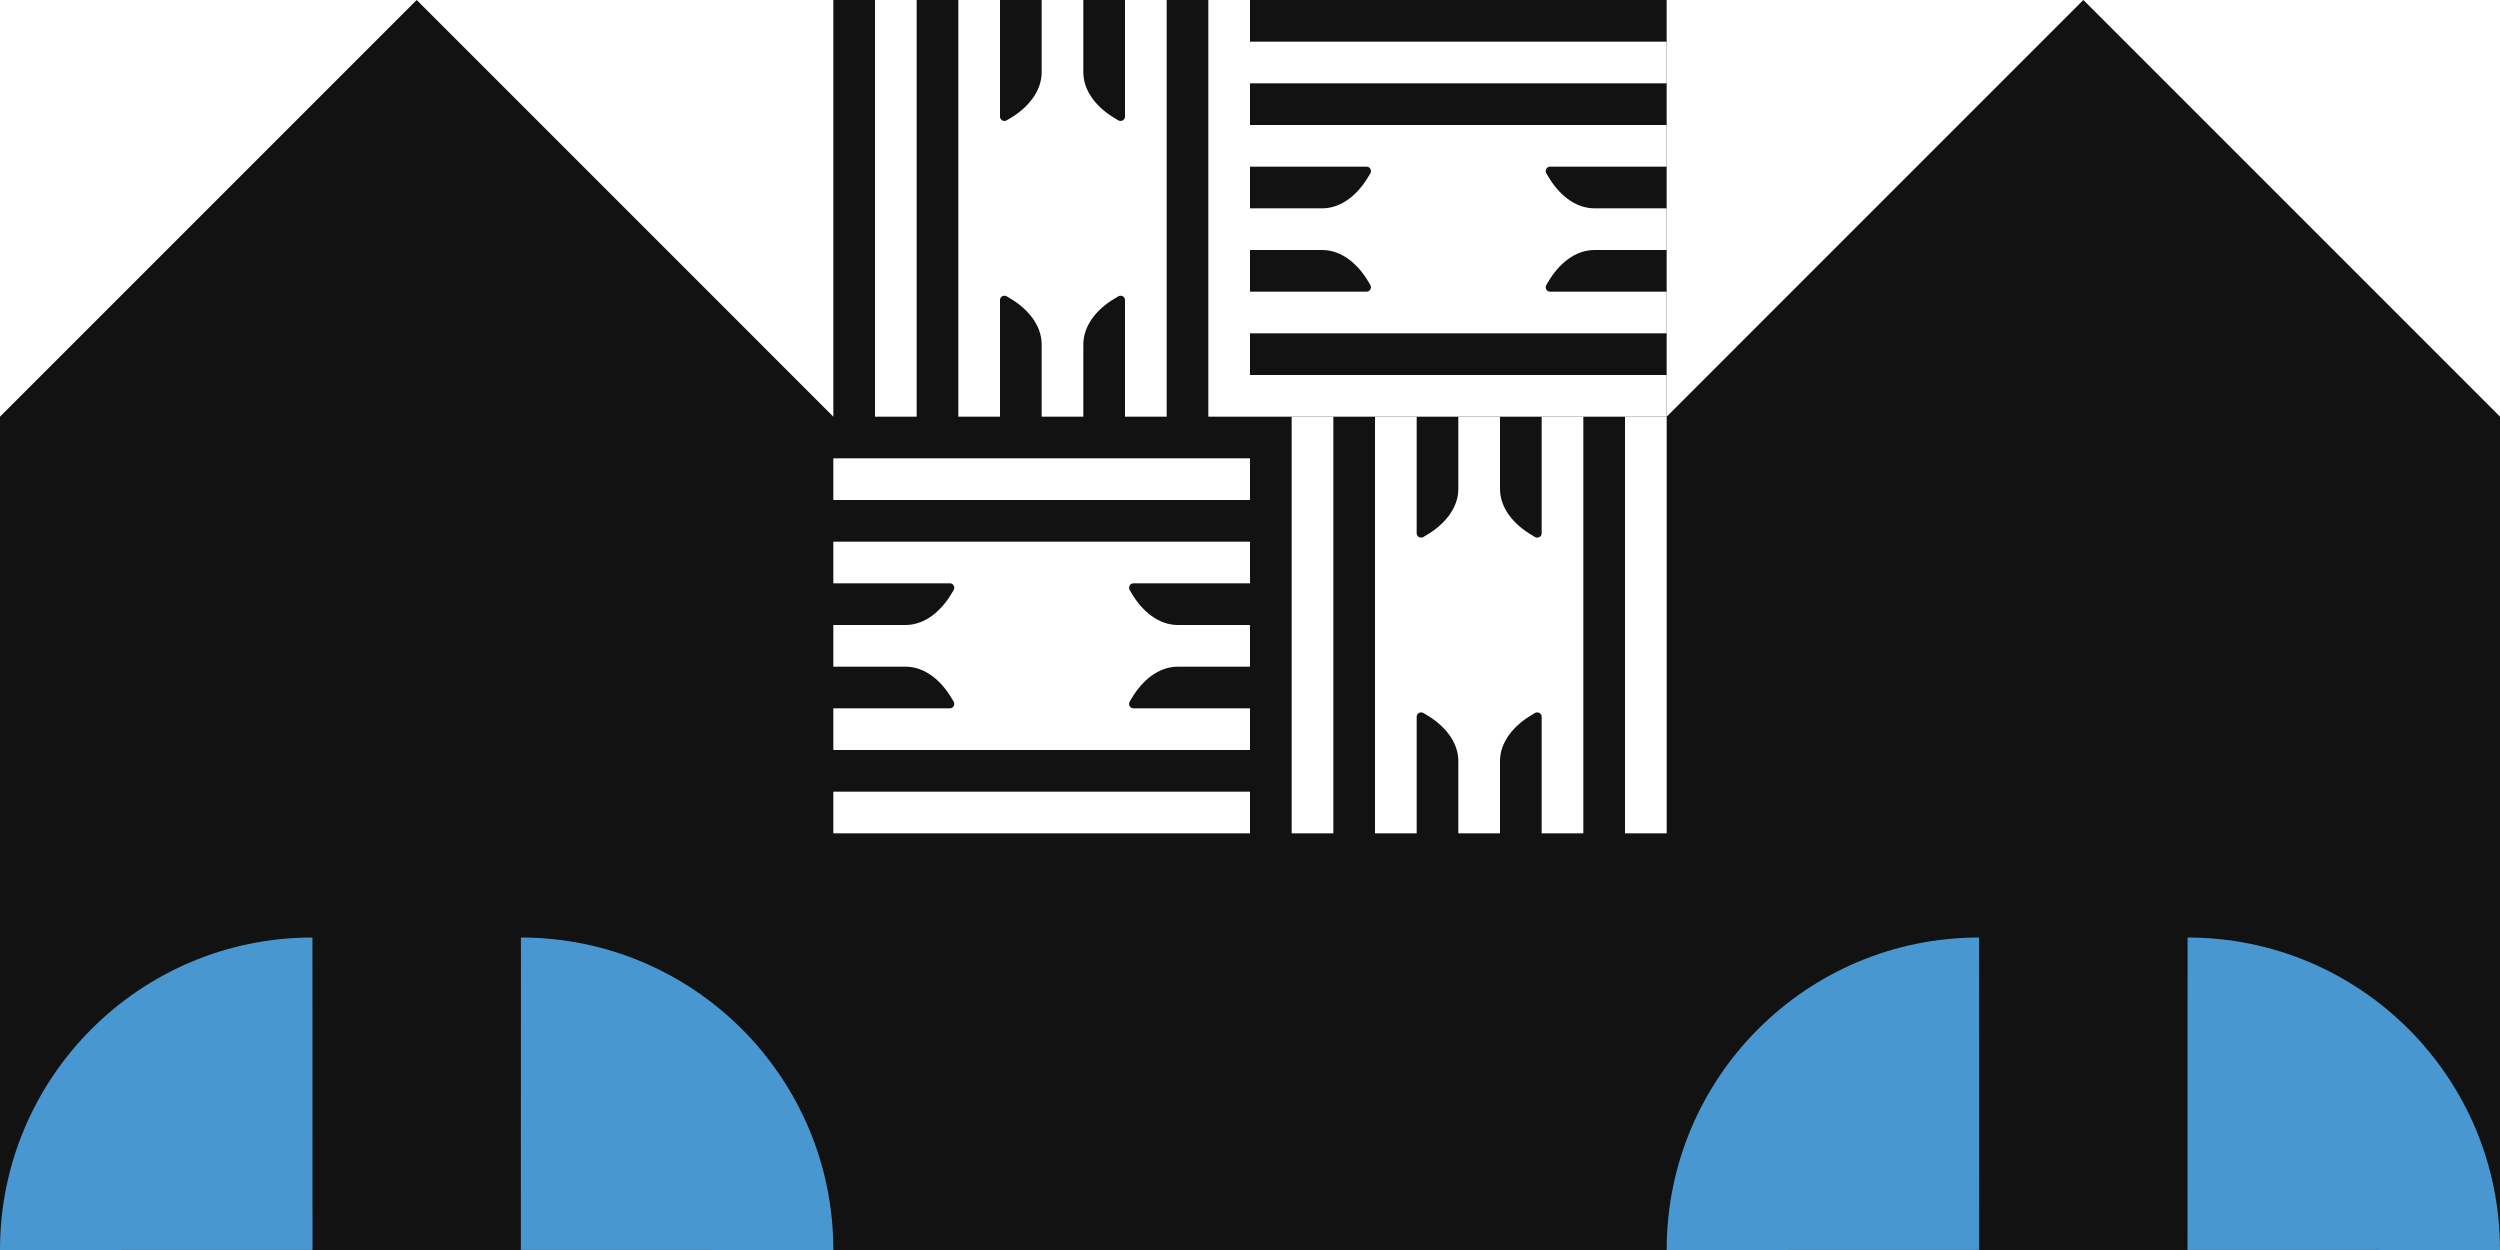
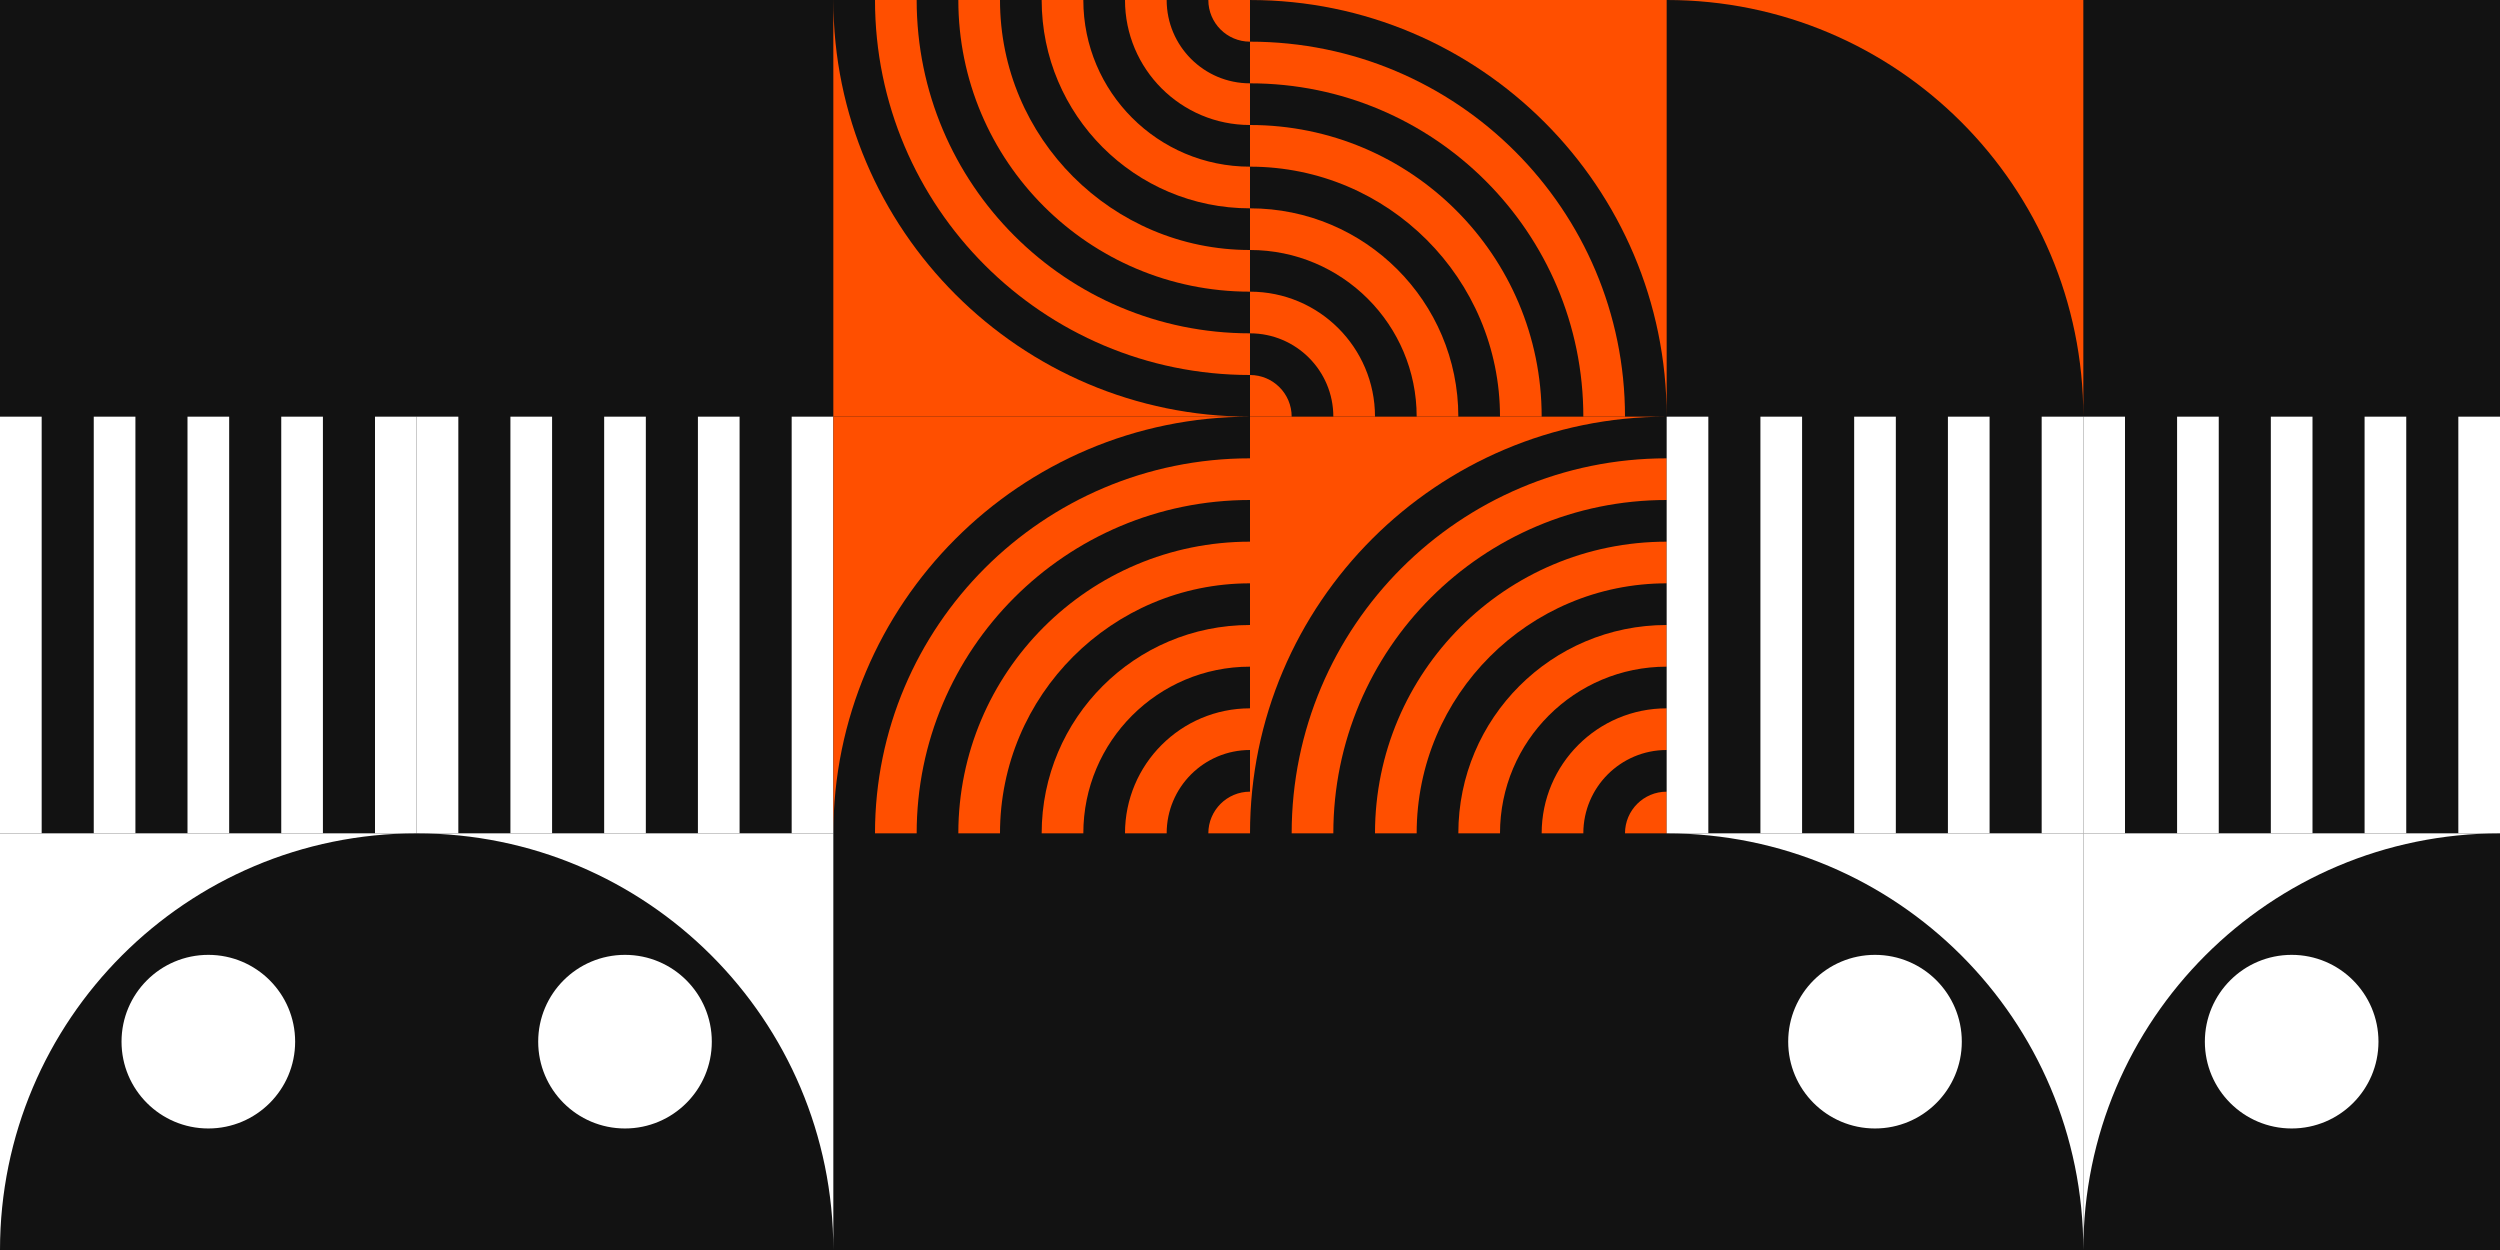
<svg xmlns="http://www.w3.org/2000/svg" version="1.1" width="960" height="480" viewBox="0 0 960 480">
  <rect width="960" height="480" fill="#121212" />
-   <g transform="translate(0.000,0.000) scale(0.8)">
-     <path d="M200 0L0 200L0 0L200 0Z" fill="#FFFFFF" />
-   </g>
-   <g transform="translate(320.000,0.000) scale(-0.8,0.8)">
-     <path d="M200 0L0 200L0 0L200 0Z" fill="#FFFFFF" />
-   </g>
  <g transform="translate(320.000,0.000) scale(0.8)">
-     <rect x="20" y="32.5" width="15.833" height="15.833" fill="#121212" />
-     <path d="M20 200H40L40 0H20L20 200Z" fill="#FFFFFF" />
-     <path d="M180 200H200L200 0H180L180 200Z" fill="#FFFFFF" />
-     <path fill-rule="evenodd" clip-rule="evenodd" d="M80 200H60V100V0H80V55.993C80 57.642 81.901 58.604 83.294 57.722C83.789 57.409 84.29 57.104 84.797 56.807C93.008 52.006 100 44.164 100 34.652V0H120V34.652C120 44.164 126.992 52.006 135.203 56.807C135.71 57.104 136.211 57.409 136.706 57.722C138.099 58.604 140 57.642 140 55.993V0H160V100V200H140V144.007C140 142.359 138.099 141.396 136.706 142.278C136.211 142.591 135.71 142.896 135.203 143.193C126.992 147.994 120 155.836 120 165.348V200H100V165.348C100 155.836 93.008 147.994 84.797 143.193C84.29 142.896 83.789 142.591 83.294 142.278C81.901 141.396 80 142.359 80 144.007V200Z" fill="#FFFFFF" />
+     <path d="M0.008 0L0 0L0 200L200 200C89.876 200 0.008 110.417 0.008 0Z" fill="#FF4F00" />
+     <path fill-rule="evenodd" clip-rule="evenodd" d="M40 0C40 88.366 111.634 160 200 160V180C100.589 180 20 99.411 20 0H40Z" fill="#FF4F00" />
+     <path fill-rule="evenodd" clip-rule="evenodd" d="M80 0C80 66.274 133.726 120 200 120V140C122.68 140 60 77.32 60 0H80Z" fill="#FF4F00" />
+     <path fill-rule="evenodd" clip-rule="evenodd" d="M120 0C120 44.183 155.817 80 200 80V100C144.772 100 100 55.228 100 0H120Z" fill="#FF4F00" />
+     <path fill-rule="evenodd" clip-rule="evenodd" d="M160 0C160 22.091 177.909 40 200 40V60C166.863 60 140 33.137 140 0H160Z" fill="#FF4F00" />
+     <path fill-rule="evenodd" clip-rule="evenodd" d="M180 0H200V20C188.954 20 180 11.046 180 0Z" fill="#FF4F00" />
  </g>
  <g transform="translate(640.000,0.000) scale(-0.8,0.8) rotate(90,100,100)">
-     <rect x="20" y="32.5" width="15.833" height="15.833" fill="#121212" />
-     <path d="M20 200H40L40 0H20L20 200Z" fill="#FFFFFF" />
+     <path d="M0.008 0L0 0L0 200L200 200C89.876 200 0.008 110.417 0.008 0Z" fill="#FF4F00" />
+     <path fill-rule="evenodd" clip-rule="evenodd" d="M40 0C40 88.366 111.634 160 200 160V180C100.589 180 20 99.411 20 0H40Z" fill="#FF4F00" />
+     <path fill-rule="evenodd" clip-rule="evenodd" d="M80 0C80 66.274 133.726 120 200 120V140C122.68 140 60 77.32 60 0H80Z" fill="#FF4F00" />
+     <path fill-rule="evenodd" clip-rule="evenodd" d="M120 0C120 44.183 155.817 80 200 80V100C144.772 100 100 55.228 100 0H120Z" fill="#FF4F00" />
+     <path fill-rule="evenodd" clip-rule="evenodd" d="M160 0C160 22.091 177.909 40 200 40V60C166.863 60 140 33.137 140 0H160Z" fill="#FF4F00" />
+     <path fill-rule="evenodd" clip-rule="evenodd" d="M180 0H200V20C188.954 20 180 11.046 180 0Z" fill="#FF4F00" />
+   </g>
+   <g transform="translate(640.000,0.000) scale(0.8) rotate(90,100,100)">
+     <path d="M200 0H0V200C0 89.544 89.544 0 200 0Z" fill="#FF4F00" />
+   </g>
+   <g transform="translate(0.000,160.000) scale(0.8)">
+     <path d="M45 200H65L65 0H45L45 200Z" fill="#FFFFFF" />
+     <path d="M90 200H110L110 0H90L90 200Z" fill="#FFFFFF" />
+     <path d="M135 200H155L155 0H135L135 200Z" fill="#FFFFFF" />
+     <path d="M0 200H20L20 0H0L0 200Z" fill="#FFFFFF" />
    <path d="M180 200H200L200 0H180L180 200Z" fill="#FFFFFF" />
-     <path fill-rule="evenodd" clip-rule="evenodd" d="M80 200H60V100V0H80V55.993C80 57.642 81.901 58.604 83.294 57.722C83.789 57.409 84.29 57.104 84.797 56.807C93.008 52.006 100 44.164 100 34.652V0H120V34.652C120 44.164 126.992 52.006 135.203 56.807C135.71 57.104 136.211 57.409 136.706 57.722C138.099 58.604 140 57.642 140 55.993V0H160V100V200H140V144.007C140 142.359 138.099 141.396 136.706 142.278C136.211 142.591 135.71 142.896 135.203 143.193C126.992 147.994 120 155.836 120 165.348V200H100V165.348C100 155.836 93.008 147.994 84.797 143.193C84.29 142.896 83.789 142.591 83.294 142.278C81.901 141.396 80 142.359 80 144.007V200Z" fill="#FFFFFF" />
  </g>
-   <g transform="translate(640.000,0.000) scale(0.8)">
-     <path d="M200 0L0 200L0 0L200 0Z" fill="#FFFFFF" />
-   </g>
-   <g transform="translate(960.000,0.000) scale(-0.8,0.8)">
-     <path d="M200 0L0 200L0 0L200 0Z" fill="#FFFFFF" />
+   <g transform="translate(320.000,160.000) scale(-0.8,0.8)">
+     <path d="M45 200H65L65 0H45L45 200Z" fill="#FFFFFF" />
+     <path d="M90 200H110L110 0H90L90 200Z" fill="#FFFFFF" />
+     <path d="M135 200H155L155 0H135L135 200Z" fill="#FFFFFF" />
+     <path d="M0 200H20L20 0H0L0 200Z" fill="#FFFFFF" />
+     <path d="M180 200H200L200 0H180L180 200Z" fill="#FFFFFF" />
  </g>
  <g transform="translate(320.000,160.000) scale(0.8) rotate(90,100,100)">
-     <rect x="20" y="32.5" width="15.833" height="15.833" fill="#121212" />
-     <path d="M20 200H40L40 0H20L20 200Z" fill="#FFFFFF" />
-     <path d="M180 200H200L200 0H180L180 200Z" fill="#FFFFFF" />
-     <path fill-rule="evenodd" clip-rule="evenodd" d="M80 200H60V100V0H80V55.993C80 57.642 81.901 58.604 83.294 57.722C83.789 57.409 84.29 57.104 84.797 56.807C93.008 52.006 100 44.164 100 34.652V0H120V34.652C120 44.164 126.992 52.006 135.203 56.807C135.71 57.104 136.211 57.409 136.706 57.722C138.099 58.604 140 57.642 140 55.993V0H160V100V200H140V144.007C140 142.359 138.099 141.396 136.706 142.278C136.211 142.591 135.71 142.896 135.203 143.193C126.992 147.994 120 155.836 120 165.348V200H100V165.348C100 155.836 93.008 147.994 84.797 143.193C84.29 142.896 83.789 142.591 83.294 142.278C81.901 141.396 80 142.359 80 144.007V200Z" fill="#FFFFFF" />
+     <path d="M0.008 0L0 0L0 200L200 200C89.876 200 0.008 110.417 0.008 0Z" fill="#FF4F00" />
+     <path fill-rule="evenodd" clip-rule="evenodd" d="M40 0C40 88.366 111.634 160 200 160V180C100.589 180 20 99.411 20 0H40Z" fill="#FF4F00" />
+     <path fill-rule="evenodd" clip-rule="evenodd" d="M80 0C80 66.274 133.726 120 200 120V140C122.68 140 60 77.32 60 0H80Z" fill="#FF4F00" />
+     <path fill-rule="evenodd" clip-rule="evenodd" d="M120 0C120 44.183 155.817 80 200 80V100C144.772 100 100 55.228 100 0H120Z" fill="#FF4F00" />
+     <path fill-rule="evenodd" clip-rule="evenodd" d="M160 0C160 22.091 177.909 40 200 40V60C166.863 60 140 33.137 140 0H160Z" fill="#FF4F00" />
+     <path fill-rule="evenodd" clip-rule="evenodd" d="M180 0H200V20C188.954 20 180 11.046 180 0Z" fill="#FF4F00" />
  </g>
  <g transform="translate(640.000,160.000) scale(-0.8,0.8) rotate(180,100,100)">
-     <rect x="20" y="32.5" width="15.833" height="15.833" fill="#121212" />
-     <path d="M20 200H40L40 0H20L20 200Z" fill="#FFFFFF" />
+     <path d="M0.008 0L0 0L0 200L200 200C89.876 200 0.008 110.417 0.008 0Z" fill="#FF4F00" />
+     <path fill-rule="evenodd" clip-rule="evenodd" d="M40 0C40 88.366 111.634 160 200 160V180C100.589 180 20 99.411 20 0H40Z" fill="#FF4F00" />
+     <path fill-rule="evenodd" clip-rule="evenodd" d="M80 0C80 66.274 133.726 120 200 120V140C122.68 140 60 77.32 60 0H80Z" fill="#FF4F00" />
+     <path fill-rule="evenodd" clip-rule="evenodd" d="M120 0C120 44.183 155.817 80 200 80V100C144.772 100 100 55.228 100 0H120Z" fill="#FF4F00" />
+     <path fill-rule="evenodd" clip-rule="evenodd" d="M160 0C160 22.091 177.909 40 200 40V60C166.863 60 140 33.137 140 0H160Z" fill="#FF4F00" />
+     <path fill-rule="evenodd" clip-rule="evenodd" d="M180 0H200V20C188.954 20 180 11.046 180 0Z" fill="#FF4F00" />
+   </g>
+   <g transform="translate(800.000,160.000) scale(-0.8,0.8)">
+     <path d="M45 200H65L65 0H45L45 200Z" fill="#FFFFFF" />
+     <path d="M90 200H110L110 0H90L90 200Z" fill="#FFFFFF" />
+     <path d="M135 200H155L155 0H135L135 200Z" fill="#FFFFFF" />
+     <path d="M0 200H20L20 0H0L0 200Z" fill="#FFFFFF" />
    <path d="M180 200H200L200 0H180L180 200Z" fill="#FFFFFF" />
-     <path fill-rule="evenodd" clip-rule="evenodd" d="M80 200H60V100V0H80V55.993C80 57.642 81.901 58.604 83.294 57.722C83.789 57.409 84.29 57.104 84.797 56.807C93.008 52.006 100 44.164 100 34.652V0H120V34.652C120 44.164 126.992 52.006 135.203 56.807C135.71 57.104 136.211 57.409 136.706 57.722C138.099 58.604 140 57.642 140 55.993V0H160V100V200H140V144.007C140 142.359 138.099 141.396 136.706 142.278C136.211 142.591 135.71 142.896 135.203 143.193C126.992 147.994 120 155.836 120 165.348V200H100V165.348C100 155.836 93.008 147.994 84.797 143.193C84.29 142.896 83.789 142.591 83.294 142.278C81.901 141.396 80 142.359 80 144.007V200Z" fill="#FFFFFF" />
+   </g>
+   <g transform="translate(800.000,160.000) scale(0.8)">
+     <path d="M45 200H65L65 0H45L45 200Z" fill="#FFFFFF" />
+     <path d="M90 200H110L110 0H90L90 200Z" fill="#FFFFFF" />
+     <path d="M135 200H155L155 0H135L135 200Z" fill="#FFFFFF" />
+     <path d="M0 200H20L20 0H0L0 200Z" fill="#FFFFFF" />
+     <path d="M180 200H200L200 0H180L180 200Z" fill="#FFFFFF" />
  </g>
  <g transform="translate(0.000,320.000) scale(0.8)">
-     <path d="M149.958 50L150 199.958L0 200C-0.024 117.181 67.116 50.024 149.958 50Z" fill="#4997D0" />
+     <path d="M200 0H0V200C0 89.544 89.544 0 200 0Z" fill="#FFFFFF" />
+     <path d="M100 58.333C76.989 58.333 58.333 76.984 58.333 100C58.333 123.016 76.989 141.667 100 141.667C111.508 141.667 121.925 137.004 129.464 129.464C137.004 121.925 141.667 111.508 141.667 100C141.667 76.984 123.011 58.333 100 58.333Z" fill="#FFFFFF" />
  </g>
  <g transform="translate(320.000,320.000) scale(-0.8,0.8)">
-     <path d="M149.958 50L150 199.958L0 200C-0.024 117.181 67.116 50.024 149.958 50Z" fill="#4997D0" />
+     <path d="M200 0H0V200C0 89.544 89.544 0 200 0Z" fill="#FFFFFF" />
+     <path d="M100 58.333C76.989 58.333 58.333 76.984 58.333 100C58.333 123.016 76.989 141.667 100 141.667C111.508 141.667 121.925 137.004 129.464 129.464C137.004 121.925 141.667 111.508 141.667 100C141.667 76.984 123.011 58.333 100 58.333Z" fill="#FFFFFF" />
  </g>
-   <g transform="translate(640.000,320.000) scale(0.8)">
-     <path d="M149.958 50L150 199.958L0 200C-0.024 117.181 67.116 50.024 149.958 50Z" fill="#4997D0" />
+   <g transform="translate(800.000,320.000) scale(-0.8,0.8)">
+     <path d="M200 0H0V200C0 89.544 89.544 0 200 0Z" fill="#FFFFFF" />
+     <path d="M100 58.333C76.989 58.333 58.333 76.984 58.333 100C58.333 123.016 76.989 141.667 100 141.667C111.508 141.667 121.925 137.004 129.464 129.464C137.004 121.925 141.667 111.508 141.667 100C141.667 76.984 123.011 58.333 100 58.333Z" fill="#FFFFFF" />
  </g>
-   <g transform="translate(960.000,320.000) scale(-0.8,0.8)">
-     <path d="M149.958 50L150 199.958L0 200C-0.024 117.181 67.116 50.024 149.958 50Z" fill="#4997D0" />
+   <g transform="translate(800.000,320.000) scale(0.8)">
+     <path d="M200 0H0V200C0 89.544 89.544 0 200 0Z" fill="#FFFFFF" />
+     <path d="M100 58.333C76.989 58.333 58.333 76.984 58.333 100C58.333 123.016 76.989 141.667 100 141.667C111.508 141.667 121.925 137.004 129.464 129.464C137.004 121.925 141.667 111.508 141.667 100C141.667 76.984 123.011 58.333 100 58.333Z" fill="#FFFFFF" />
  </g>
</svg>
